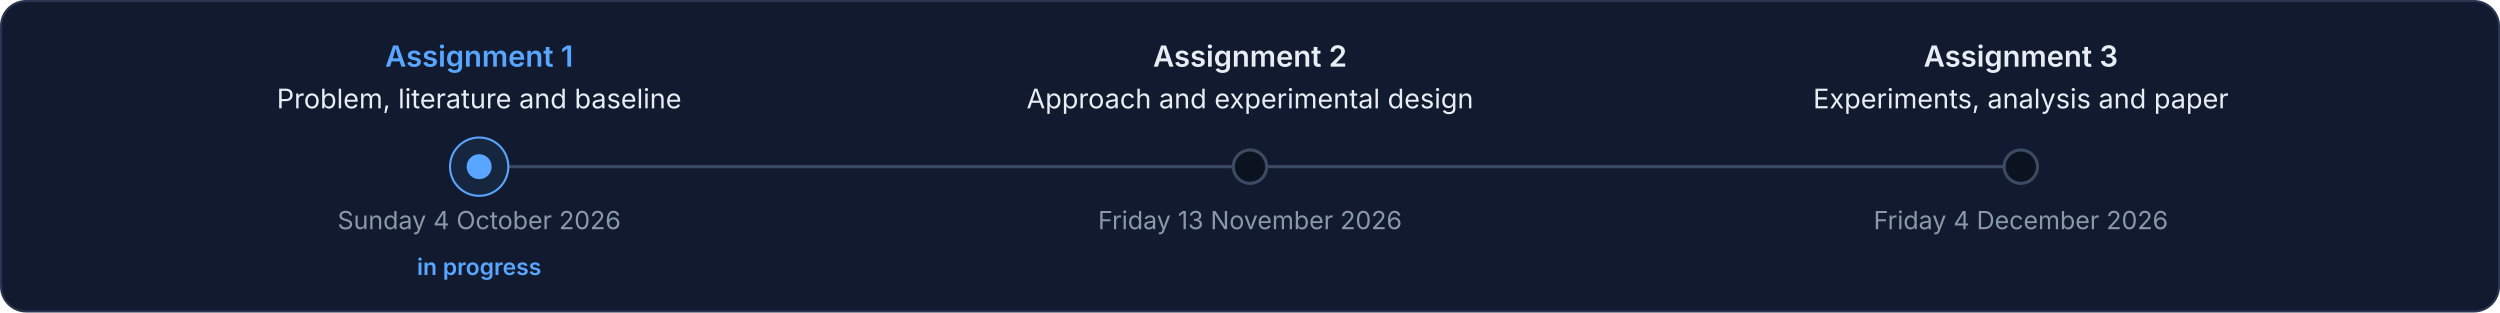
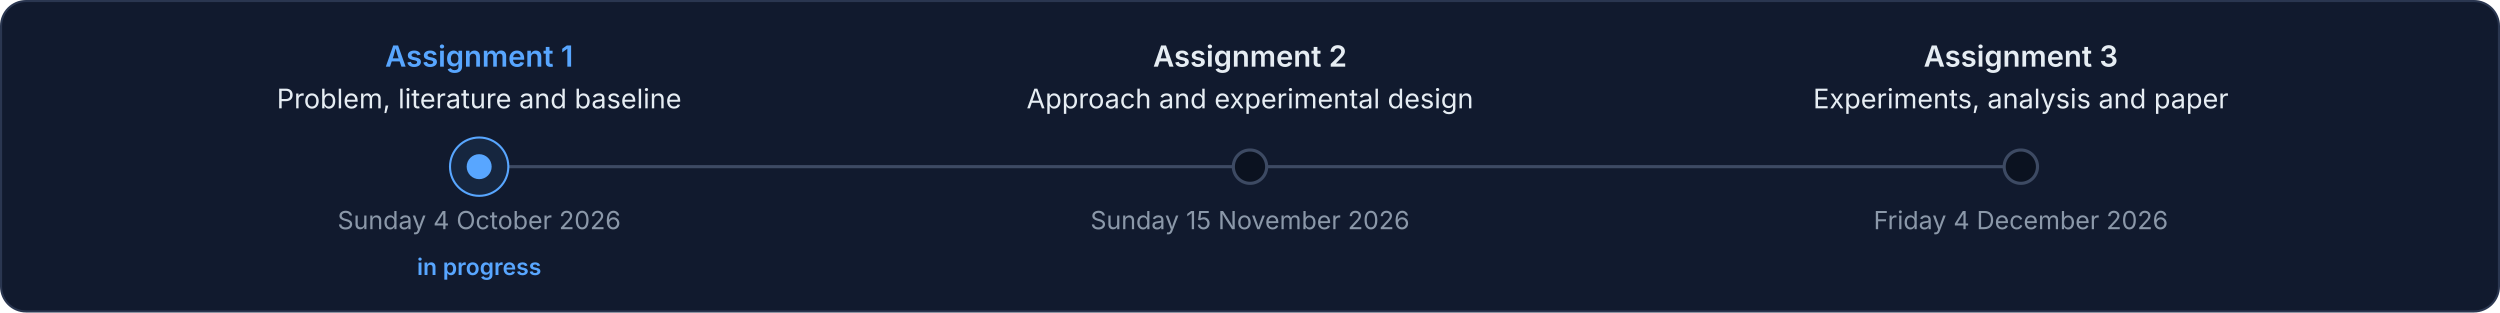
- <svg xmlns="http://www.w3.org/2000/svg" width="1200" height="150" viewBox="0 0 1200 150" role="img" aria-label="Assignments: Assignment 1, problem, literature and baseline, due Sunday 4 October 2026, in progress; Assignment 2, approach and experimental design, due Friday 13 November 2026; Assignment 3, experiments, analysis and paper, due Friday 4 December 2026">
+ <svg xmlns="http://www.w3.org/2000/svg" width="1200" height="150" viewBox="0 0 1200 150" role="img" aria-label="Assignments: Assignment 1, problem, literature and baseline, due Sunday 4 October 2026, in progress; Assignment 2, approach and experimental design, due Sunday 15 November 2026; Assignment 3, experiments, analysis and paper, due Friday 4 December 2026">
  <rect x="0.5" y="0.5" width="1199" height="149" rx="12" fill="#111a2e" stroke="#2a3650" />
  <line x1="230" y1="80" x2="970" y2="80" stroke="#3d4a63" stroke-width="1.5" />
  <circle cx="230" cy="80" r="14" fill="#16263f" stroke="#58a6ff" />
  <circle cx="230" cy="80" r="6" fill="#58a6ff" />
  <text x="230" y="32" font-family="-apple-system, 'Segoe UI', Inter, Roboto, Helvetica, Arial, sans-serif" font-size="14" font-weight="600" fill="#58a6ff" text-anchor="middle">Assignment 1</text>
  <text x="230" y="52" font-family="-apple-system, 'Segoe UI', Inter, Roboto, Helvetica, Arial, sans-serif" font-size="13" font-weight="400" fill="#e6edf3" text-anchor="middle">Problem, literature and baseline</text>
  <text x="230" y="110" font-family="-apple-system, 'Segoe UI', Inter, Roboto, Helvetica, Arial, sans-serif" font-size="12" font-weight="400" fill="#8b98a9" text-anchor="middle">Sunday 4 October 2026</text>
  <text x="230" y="132" font-family="-apple-system, 'Segoe UI', Inter, Roboto, Helvetica, Arial, sans-serif" font-size="11" font-weight="600" fill="#58a6ff" text-anchor="middle">in progress</text>
  <circle cx="600" cy="80" r="8" fill="#0b1220" stroke="#3d4a63" stroke-width="1.5" />
  <text x="600" y="32" font-family="-apple-system, 'Segoe UI', Inter, Roboto, Helvetica, Arial, sans-serif" font-size="14" font-weight="600" fill="#e6edf3" text-anchor="middle">Assignment 2</text>
  <text x="600" y="52" font-family="-apple-system, 'Segoe UI', Inter, Roboto, Helvetica, Arial, sans-serif" font-size="13" font-weight="400" fill="#e6edf3" text-anchor="middle">Approach and experimental design</text>
-   <text x="600" y="110" font-family="-apple-system, 'Segoe UI', Inter, Roboto, Helvetica, Arial, sans-serif" font-size="12" font-weight="400" fill="#8b98a9" text-anchor="middle">Friday 13 November 2026</text>
+   <text x="600" y="110" font-family="-apple-system, 'Segoe UI', Inter, Roboto, Helvetica, Arial, sans-serif" font-size="12" font-weight="400" fill="#8b98a9" text-anchor="middle">Sunday 15 November 2026</text>
  <circle cx="970" cy="80" r="8" fill="#0b1220" stroke="#3d4a63" stroke-width="1.5" />
  <text x="970" y="32" font-family="-apple-system, 'Segoe UI', Inter, Roboto, Helvetica, Arial, sans-serif" font-size="14" font-weight="600" fill="#e6edf3" text-anchor="middle">Assignment 3</text>
  <text x="970" y="52" font-family="-apple-system, 'Segoe UI', Inter, Roboto, Helvetica, Arial, sans-serif" font-size="13" font-weight="400" fill="#e6edf3" text-anchor="middle">Experiments, analysis and paper</text>
  <text x="970" y="110" font-family="-apple-system, 'Segoe UI', Inter, Roboto, Helvetica, Arial, sans-serif" font-size="12" font-weight="400" fill="#8b98a9" text-anchor="middle">Friday 4 December 2026</text>
</svg>
